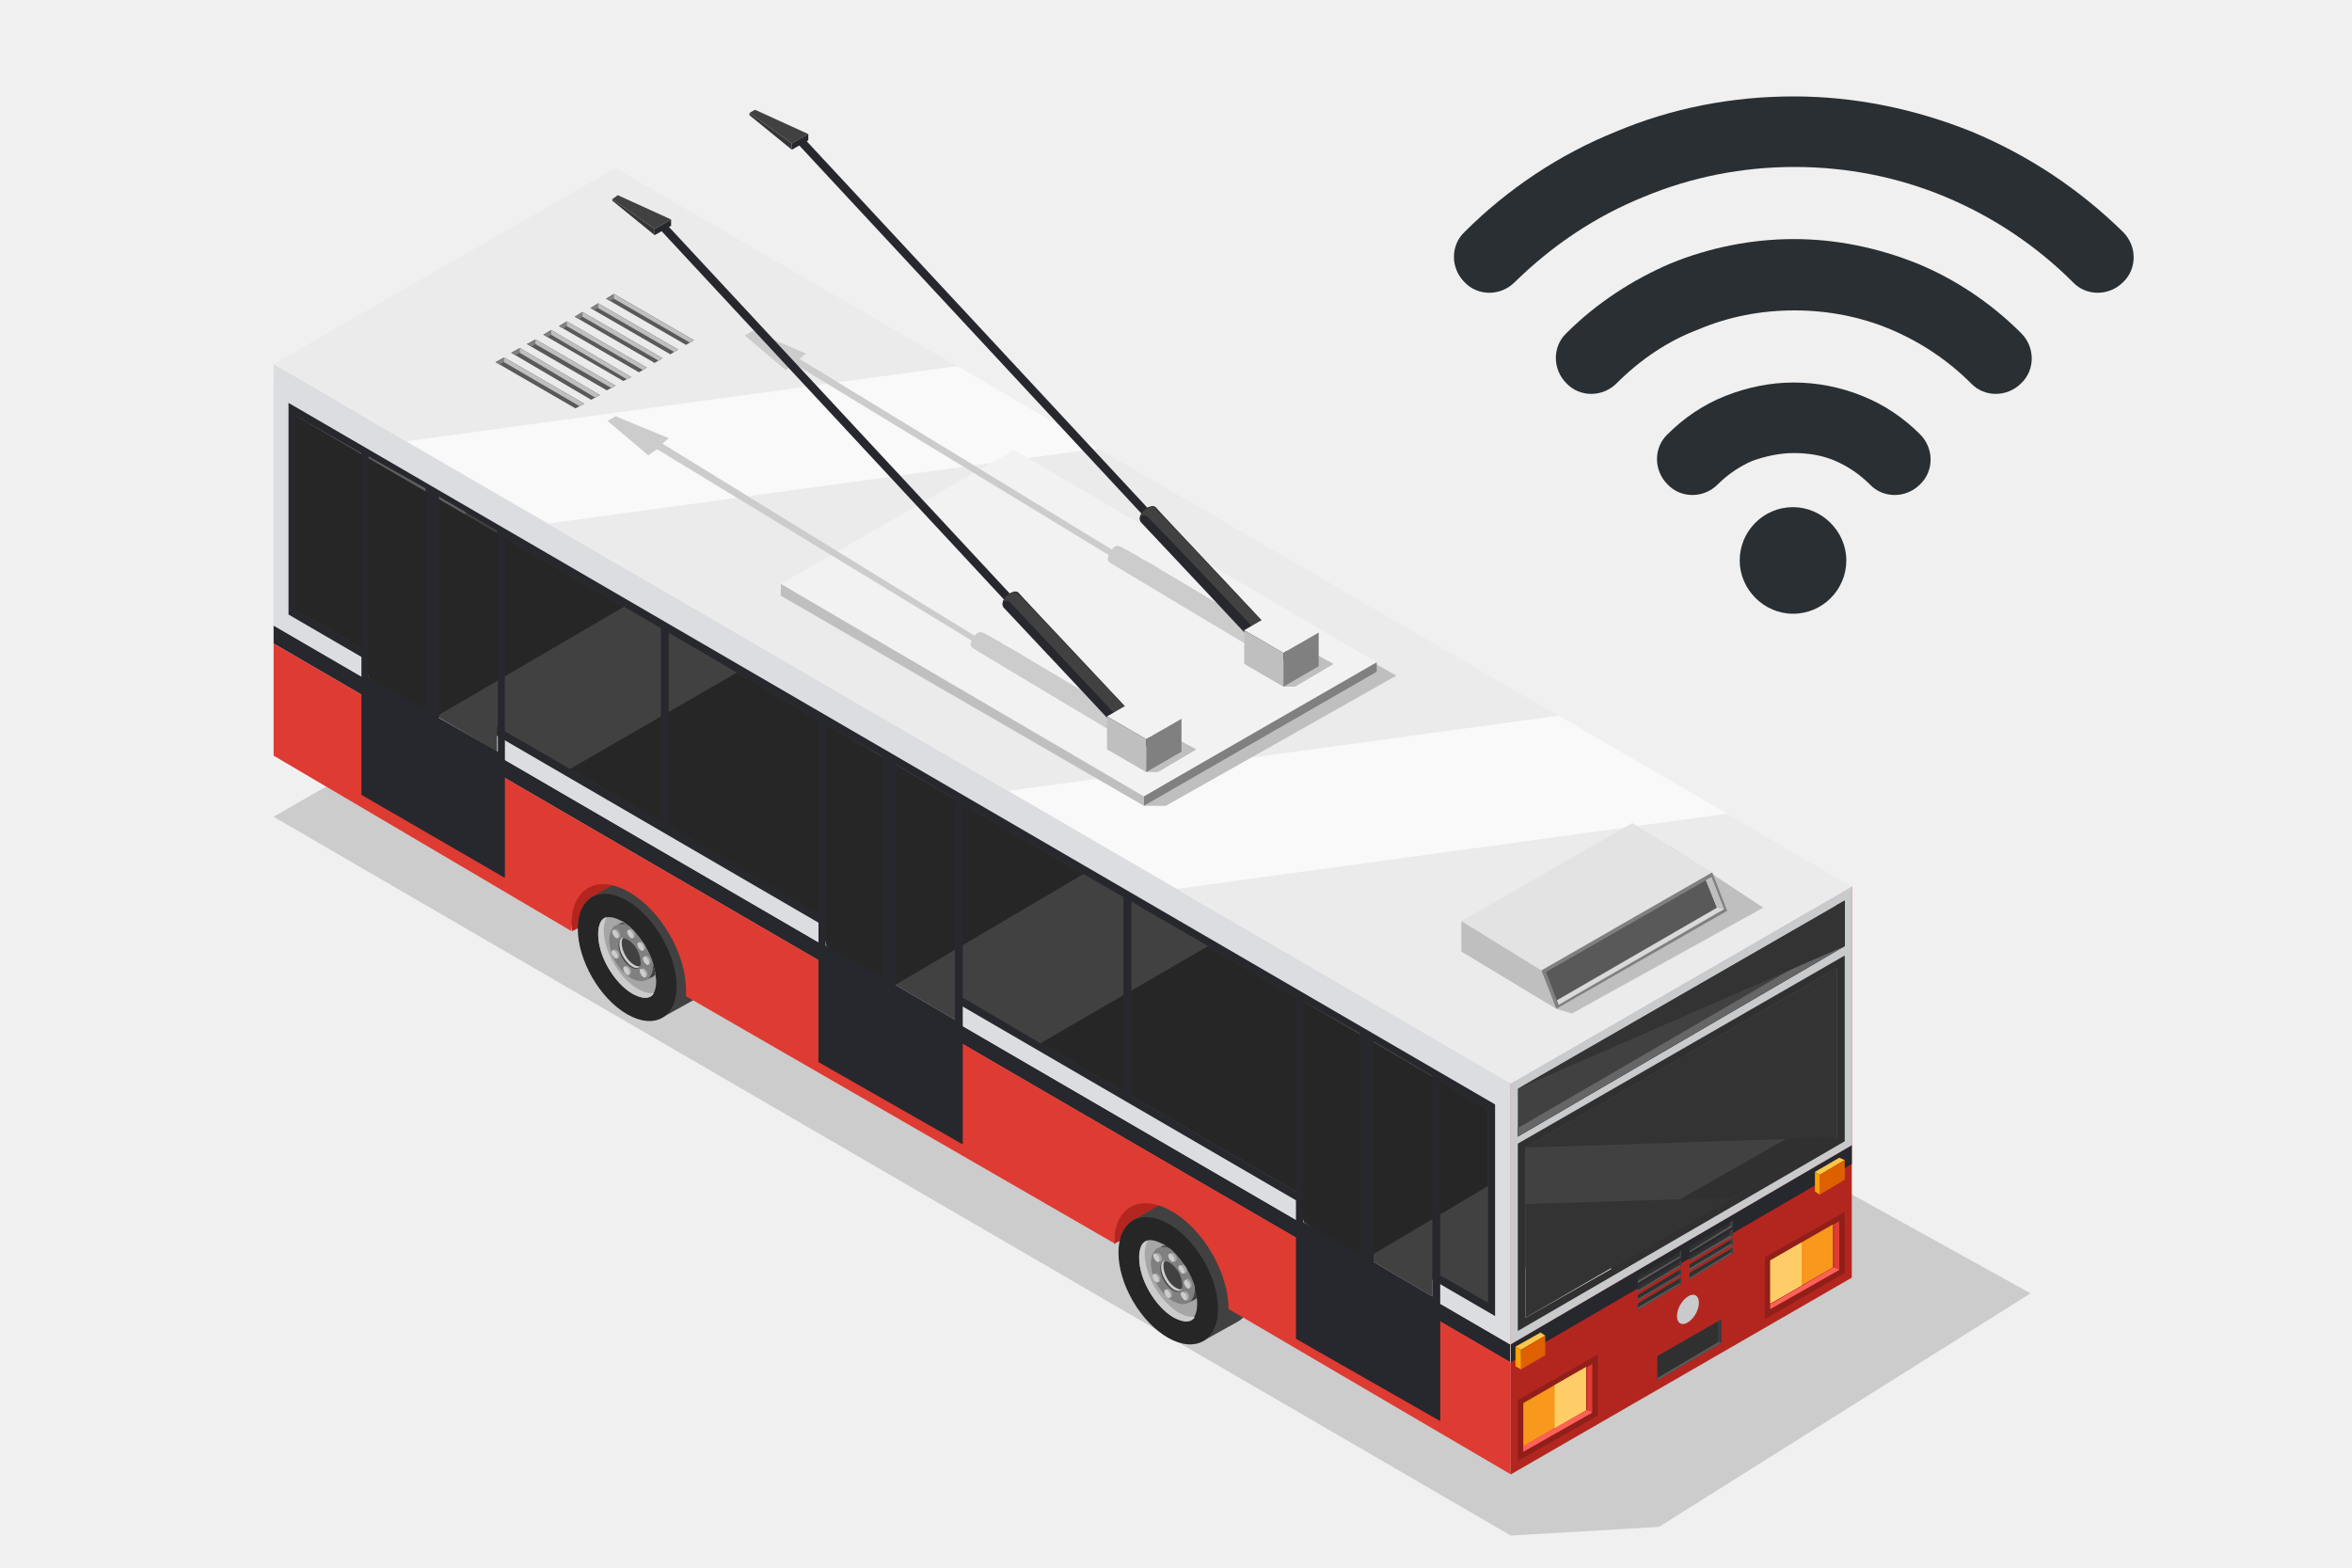
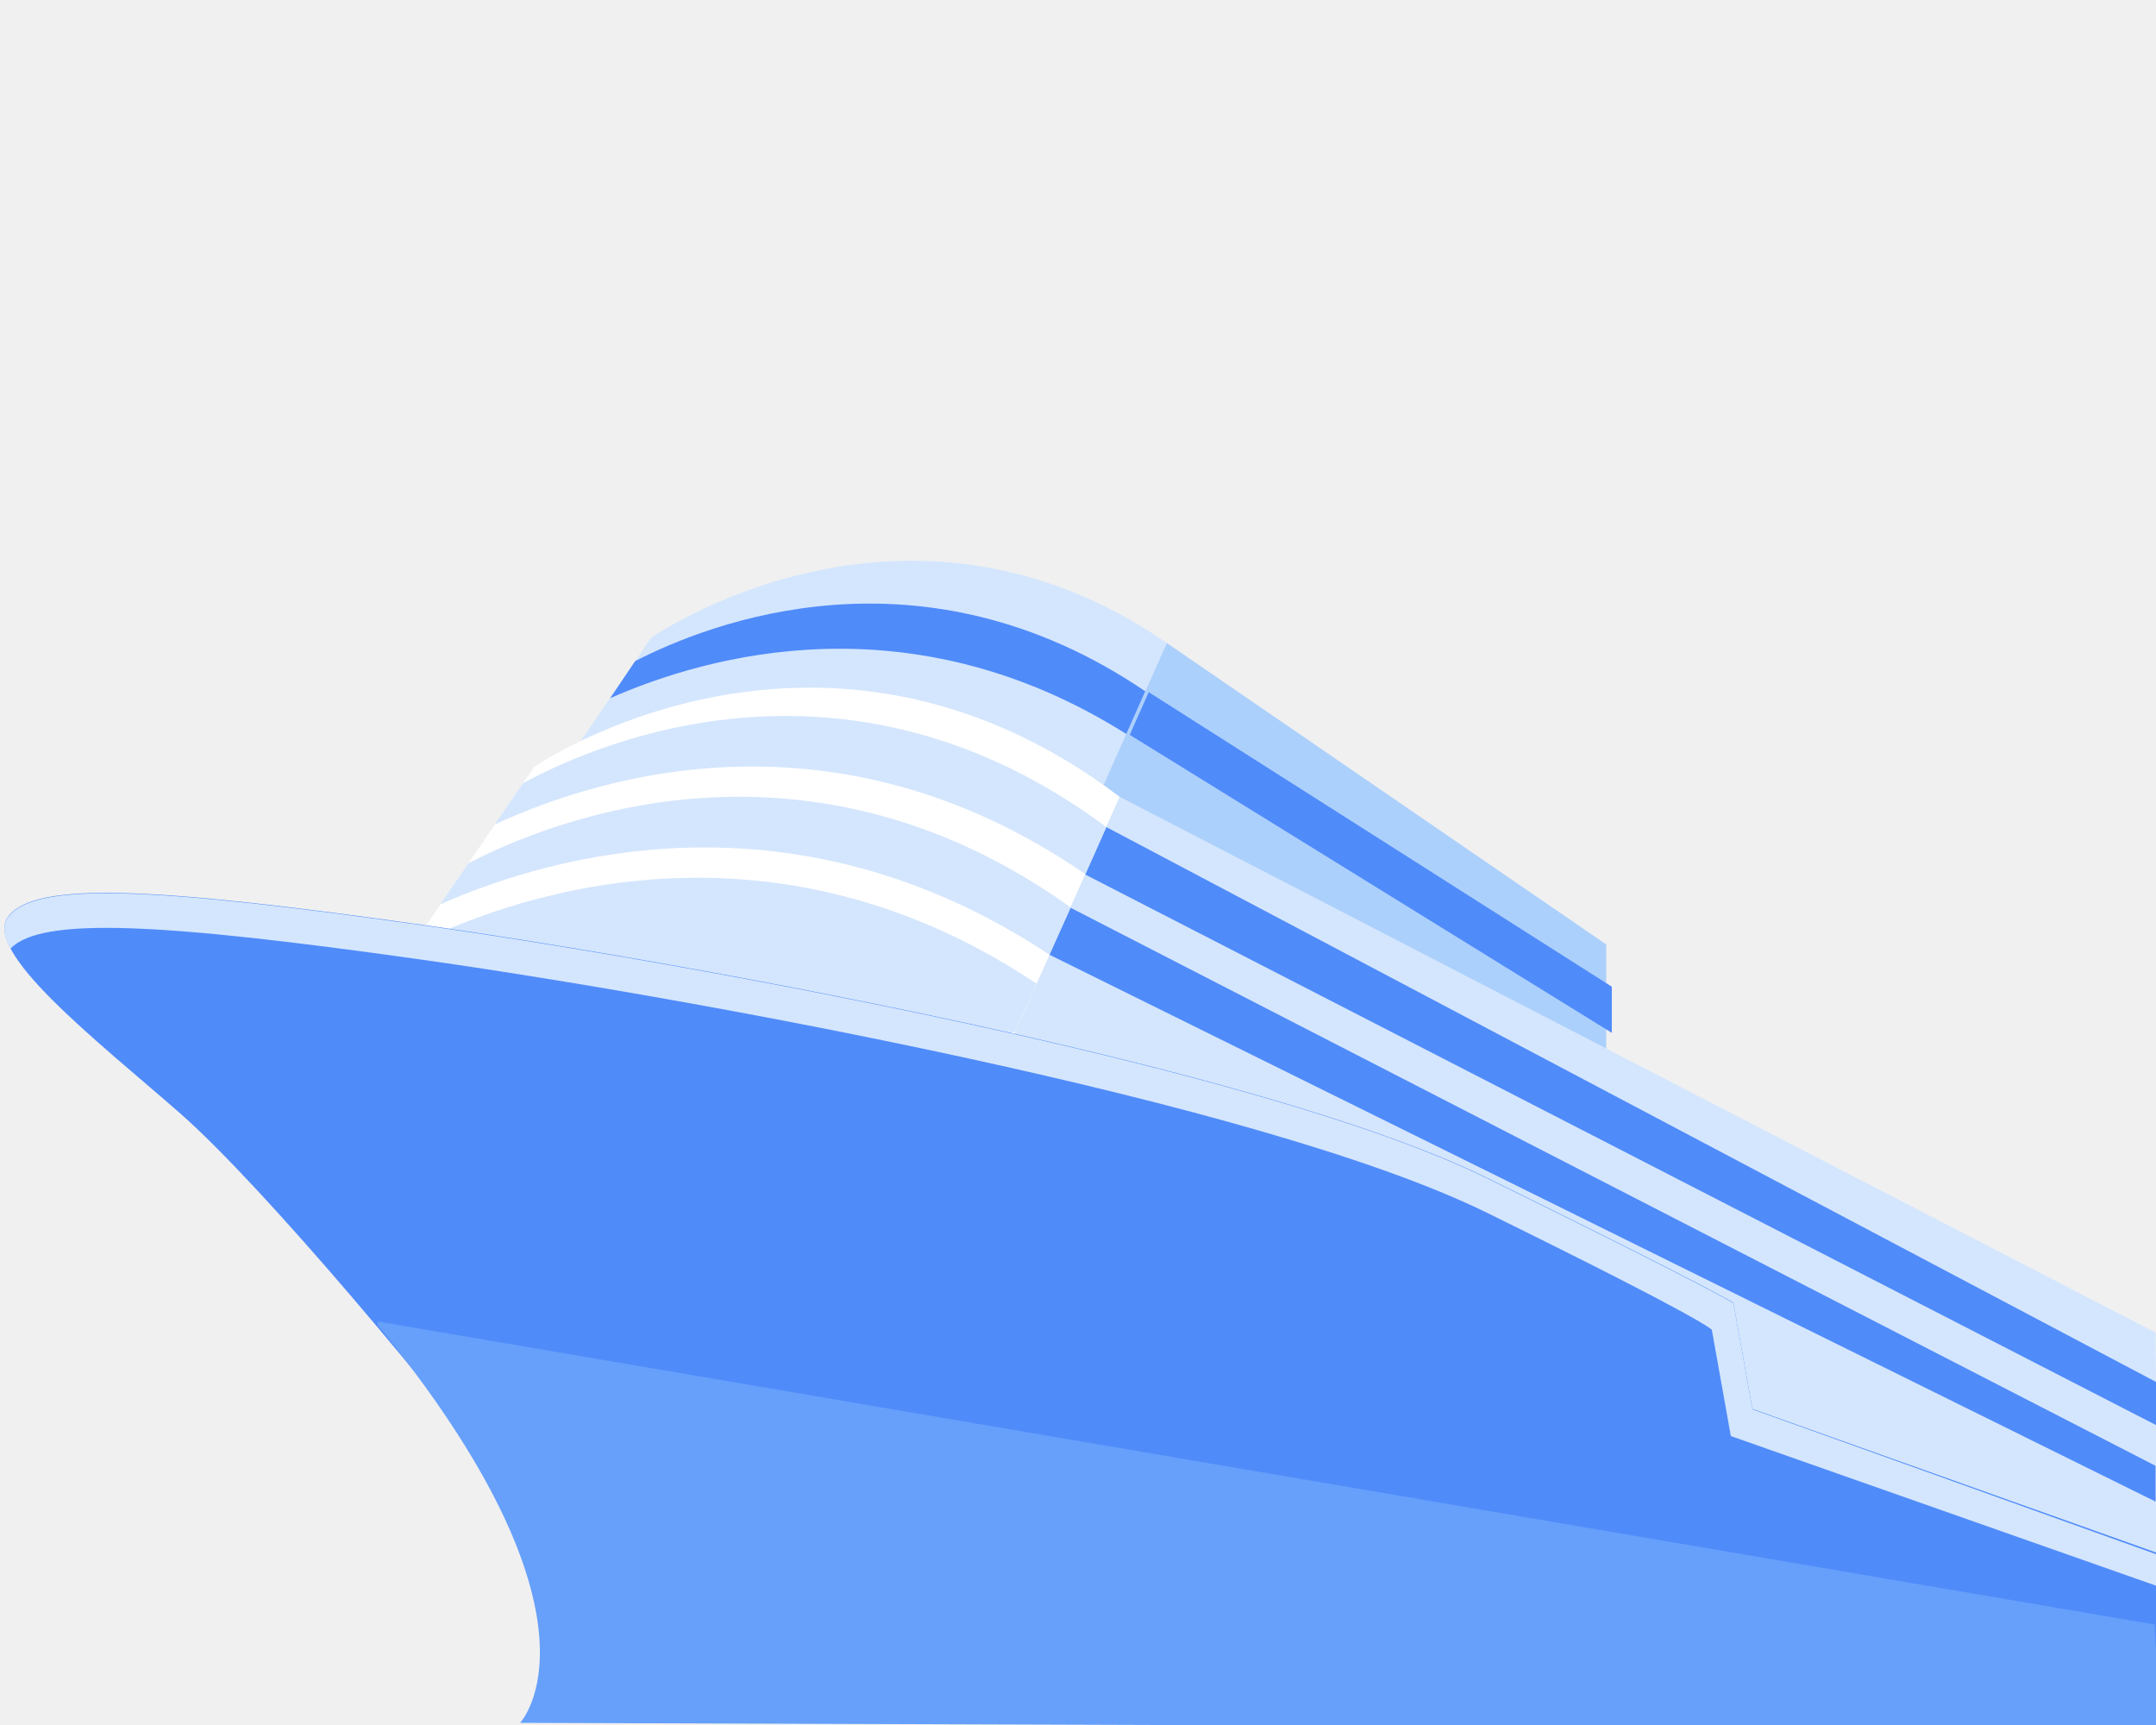
- <svg xmlns="http://www.w3.org/2000/svg" version="1.1" id="Слой_1" x="0" y="0" viewBox="0 0 300 200" xml:space="preserve">
-   <style>.st0{fill:#292f33}.st2{fill:#ccc}.st3{fill:#e2e3e6}.st4{fill:#27272e}.st5{fill:#b3261f}.st6{fill:#414141}.st7{fill:#262626}.st8{fill:#a6a6a6}.st9{fill:gray}.st10{fill:#de3b33}.st12{fill:#5e5e5e}.st13{fill:#c9cacc}.st14{fill:#303030}.st15{fill:#666}.st18{fill:#bfbfbf}.st20{fill:#595959}.st22{fill:#f2f2f2}.st23{fill:#363636}.st24{fill:#333}.st25{fill:#911f19}.st26{fill:#ff6159}.st27{fill:#f8981d}.st28{fill:#ffc64a}.st29{fill:#de6000}.st30{fill:#ffa200}.st31{fill:#3b3b3b}</style>
-   <path class="st0" d="M193.2 36c-1.8 1.8-4.7 1.8-6.4 0-1.8-1.8-1.8-4.7 0-6.4 5.5-5.5 12.1-9.9 19.3-12.8 7.1-3 14.8-4.5 22.7-4.5 7.8 0 15.5 1.6 22.7 4.5 7.2 3 13.7 7.3 19.3 12.8 1.8 1.8 1.8 4.7 0 6.4-1.8 1.8-4.7 1.8-6.4 0-4.7-4.7-10.3-8.4-16.3-10.9s-12.5-3.8-19.2-3.8c-6.7 0-13.2 1.3-19.2 3.8-6.2 2.5-11.7 6.2-16.5 10.9z" />
-   <path class="st0" d="M206.2 48.9c-1.8 1.8-4.7 1.8-6.4 0-1.8-1.8-1.8-4.7 0-6.4 3.8-3.8 8.4-6.8 13.3-8.9 4.9-2 10.3-3.1 15.7-3.1 5.4 0 10.7 1.1 15.7 3.1 4.9 2 9.5 5.1 13.3 8.9 1.8 1.8 1.8 4.7 0 6.4-1.8 1.8-4.7 1.8-6.4 0-3-3-6.5-5.3-10.3-6.9-3.8-1.6-8-2.4-12.2-2.4-4.3 0-8.4.8-12.2 2.4-4 1.5-7.5 3.9-10.5 6.9z" />
-   <path class="st0" d="M219.1 61.8c-1.8 1.8-4.7 1.8-6.4 0-1.8-1.8-1.8-4.7 0-6.4 2.1-2.1 4.6-3.8 7.4-4.9 2.8-1.1 5.7-1.7 8.7-1.7 3 0 6 .6 8.7 1.7 2.8 1.1 5.3 2.8 7.4 4.9 1.8 1.8 1.8 4.7 0 6.4-1.8 1.8-4.7 1.8-6.4 0-1.3-1.3-2.8-2.3-4.4-3-1.6-.7-3.4-1-5.3-1-1.8 0-3.6.4-5.3 1-1.6.7-3.1 1.7-4.4 3z" />
-   <path d="M228.7 78.3c3.8 0 6.8-3.1 6.8-6.8s-3.1-6.8-6.8-6.8c-3.8 0-6.8 3.1-6.8 6.8s3.1 6.8 6.8 6.8z" fill-rule="evenodd" clip-rule="evenodd" fill="#292f33" />
-   <path class="st2" d="M179 120.7l20.1 28.6L78.5 79.1l-43.6 25.1 157.8 91.7 18.9-1.1L259 165z" />
-   <path class="st3" d="M192.7 140.9v47.2l-36-21.1c0-4.6-3.2-10.2-7.3-12.5-4-2.3-7.3-.5-7.3 4.1l-54.6-31.5v-.8c0-4.6-3.2-10.2-7.3-12.5-4-2.3-7.3-.5-7.3 4.1v.9l-38-22.4V49.2l157.8 91.7z" />
-   <path class="st4" d="M192.6 171.5v2.3L34.9 82.1v-2.3z" />
-   <path class="st5" d="M73 118.8l11.8-6.3-11.8-.4-.2 5.7z" />
-   <path class="st6" d="M90.7 123.3c0-4-2.8-8.9-6.3-10.9-1.7-1-3.3-1.1-4.5-.5l-4.7 2.7 9.1 15.3 4.5-2.5c1.2-.7 1.9-2.1 1.9-4.1z" />
-   <path class="st7" d="M86.3 125.8c0 4-2.8 5.6-6.3 3.6-3.5-2-6.3-6.9-6.3-10.9s2.8-5.6 6.3-3.6c3.4 2 6.3 6.9 6.3 10.9z" />
-   <path class="st8" d="M83.7 125.1c0 .7-.1 2.2-1.4 2.2-.5 0-1-.2-1.6-.5-2.4-1.4-4.4-4.8-4.4-7.6 0-.7.1-2.2 1.4-2.2.5 0 1 .2 1.6.5.1 0 .2.1.2.1.3.2.5.4.8.6l.3.3c1.2 1.2 2.2 2.8 2.7 4.4.1.4.2.9.3 1.3 0 .3.1.6.1.9z" />
-   <path class="st2" d="M83 126.7c-.5 0-1-.2-1.6-.5-2.4-1.4-4.4-4.8-4.4-7.6 0-.4.1-1.1.4-1.6-1 .2-1.1 1.6-1.1 2.2 0 2.7 2 6.2 4.4 7.6.6.3 1.1.5 1.6.5s.9-.2 1.1-.6H83z" />
-   <path class="st6" d="M83.6 124.3c-.1.2-.3.3-.5.4l-.7.3-4.1-6.8h.1c.1 0 .1-.1.2-.1l.5-.3c.1-.1.2-.1.4-.1.3.2.5.4.8.6l.3.3c1.2 1.2 2.2 2.8 2.7 4.4.1.4.2.8.3 1.3z" />
-   <path class="st9" d="M83.3 123.2c0 .9-.3 1.5-.8 1.8-.5.3-1.2.2-2-.2-1.6-.9-2.8-3.1-2.8-4.9 0-.8.3-1.4.7-1.8h.1c.1 0 .1-.1.2-.1.4-.2 1-.2 1.6.2l.3.3c1.2 1.2 2.2 2.8 2.7 4.4v.3z" />
-   <path class="st6" d="M81.1 123.6c-.2 0-.4-.1-.6-.2-.9-.5-1.6-1.8-1.6-2.8 0-.3.1-.9.6-.9.2 0 .4.1.6.2.9.5 1.6 1.8 1.6 2.8.1.2 0 .9-.6.9z" />
-   <path class="st2" d="M81.5 123.3c-.2 0-.4-.1-.6-.2-.9-.5-1.6-1.8-1.6-2.8 0-.2 0-.4.2-.7-.5.1-.5.7-.5.9 0 1 .8 2.3 1.6 2.8.2.1.4.2.6.2.2 0 .4-.1.5-.3-.1.1-.2.1-.2.1z" />
-   <path class="st8" d="M79.1 119.3c0-.3-.2-.6-.4-.7-.1-.1-.2-.1-.3 0l-.2.1.6 1 .2-.1c.1-.1.1-.1.1-.3z" />
-   <path class="st2" d="M78.9 119.4c0 .3-.2.4-.4.2-.2-.1-.4-.5-.4-.7s.2-.4.4-.2.4.5.4.7z" />
-   <path class="st8" d="M83 122.7c0-.3-.2-.6-.4-.7-.1-.1-.2-.1-.3 0l-.2.1.6 1 .2-.1c0-.1.1-.2.1-.3z" />
-   <path class="st2" d="M82.8 122.8c0 .3-.2.4-.4.2-.2-.1-.4-.5-.4-.7s.2-.4.4-.2c.2.1.4.5.4.7z" />
-   <path class="st8" d="M82.6 124.3c0-.3-.2-.6-.4-.7-.1-.1-.2-.1-.3 0l-.2.1.6 1 .2-.1c.1-.1.1-.2.1-.3z" />
-   <path class="st2" d="M82.4 124.4c0 .3-.2.4-.4.2-.2-.1-.4-.5-.4-.7 0-.3.2-.4.4-.2.2.1.4.4.4.7z" />
-   <path class="st8" d="M80.5 124c0-.3-.2-.6-.4-.7-.1-.1-.2-.1-.3 0l-.2.1.6 1 .2-.1c0-.1.1-.2.1-.3z" />
-   <path class="st2" d="M80.3 124.1c0 .3-.2.4-.4.2-.2-.1-.4-.5-.4-.7 0-.3.2-.4.4-.2.2.1.4.4.4.7z" />
-   <path class="st8" d="M79 121.9c0-.3-.2-.6-.4-.7-.1-.1-.2-.1-.3 0l-.2.1.6 1 .2-.1s.1-.1.1-.3z" />
-   <path class="st2" d="M78.8 122c0 .3-.2.4-.4.2s-.4-.5-.4-.7.2-.4.4-.2.4.5.4.7z" />
-   <path class="st8" d="M81 119.3c0-.3-.2-.6-.4-.7-.1-.1-.2-.1-.3 0l-.2.1.6 1 .2-.1c.1-.1.1-.1.1-.3z" />
-   <path class="st2" d="M80.8 119.4c0 .3-.2.4-.4.2-.2-.1-.4-.5-.4-.7s.2-.4.4-.2.4.5.4.7z" />
-   <path class="st8" d="M82.3 120.9c0-.3-.2-.6-.4-.7-.1-.1-.2-.1-.3 0l-.2.1.6 1 .2-.1c.1-.1.1-.2.1-.3z" />
-   <path class="st2" d="M82.1 121c0 .3-.2.4-.4.2-.2-.1-.4-.5-.4-.7s.2-.4.4-.2c.2.1.4.4.4.7z" />
-   <path class="st5" d="M142.1 158.7l11.8-6.3-11.8-.4z" />
-   <path class="st6" d="M159.8 164.5c0-4-2.8-8.9-6.3-10.9-1.7-1-3.3-1.1-4.5-.5l-4.7 2.7 9.1 15.3 4.5-2.5c1.2-.7 1.9-2.1 1.9-4.1z" />
-   <ellipse transform="rotate(-30.311 148.994 163.376)" class="st7" cx="149" cy="163.4" rx="5.2" ry="8.9" />
-   <path class="st8" d="M152.7 166.3c0 .7-.1 2.2-1.4 2.2-.5 0-1-.2-1.6-.5-2.4-1.4-4.4-4.8-4.4-7.6 0-.7.1-2.2 1.4-2.2.5 0 1 .2 1.6.5.1 0 .2.1.2.1.3.2.5.4.8.6l.3.3c1.2 1.2 2.2 2.8 2.7 4.4.1.4.2.9.3 1.3.1.4.1.6.1.9z" />
-   <path class="st2" d="M152 168c-.5 0-1-.2-1.6-.5-2.4-1.4-4.4-4.8-4.4-7.6 0-.4.1-1.1.4-1.6-1 .2-1.1 1.6-1.1 2.2 0 2.7 2 6.2 4.4 7.6.6.3 1.1.5 1.6.5s.9-.2 1.1-.6h-.4z" />
-   <path class="st6" d="M152.7 165.5c-.1.2-.3.3-.5.4l-.7.3-4.1-6.8h.1c.1 0 .1-.1.2-.1l.5-.3c.1-.1.2-.1.4-.1.3.2.5.4.8.6l.3.3c1.2 1.2 2.2 2.8 2.7 4.4.1.4.2.9.3 1.3z" />
-   <path class="st9" d="M152.4 164.4c0 .9-.3 1.5-.8 1.8-.5.3-1.2.2-2-.2-1.6-.9-2.8-3.1-2.8-4.9 0-.8.3-1.4.7-1.8h.1c.1 0 .1-.1.2-.1.4-.2 1-.2 1.6.2l.3.3c1.2 1.2 2.2 2.8 2.7 4.4v.3z" />
-   <path class="st6" d="M150.2 164.8c-.2 0-.4-.1-.6-.2-.9-.5-1.6-1.8-1.6-2.8 0-.3.1-.9.6-.9.2 0 .4.1.6.2.9.5 1.6 1.8 1.6 2.8 0 .2 0 .9-.6.9z" />
-   <path class="st2" d="M150.6 164.5c-.2 0-.4-.1-.6-.2-.9-.5-1.6-1.8-1.6-2.8 0-.2 0-.4.2-.7-.5.1-.5.7-.5.9 0 1 .8 2.3 1.6 2.8.2.1.4.2.6.2.2 0 .4-.1.5-.3l-.2.1z" />
-   <path class="st8" d="M148.2 160.6c0-.3-.2-.6-.4-.7-.1-.1-.2-.1-.3 0l-.2.1.6 1 .2-.1c0-.1.1-.2.1-.3z" />
-   <path class="st2" d="M147.9 160.7c0 .3-.2.4-.4.2-.2-.1-.4-.5-.4-.7s.2-.4.4-.2c.2.1.4.4.4.7z" />
-   <path class="st8" d="M152 163.9c0-.3-.2-.6-.4-.7-.1-.1-.2-.1-.3 0l-.2.1.6 1 .2-.1c.1 0 .1-.1.1-.3z" />
-   <path class="st2" d="M151.8 164.1c0 .3-.2.4-.4.2-.2-.1-.4-.5-.4-.7s.2-.4.4-.2c.2.1.4.4.4.7z" />
-   <path class="st8" d="M151.7 165.5c0-.3-.2-.6-.4-.7-.1-.1-.2-.1-.3 0l-.2.1.6 1 .2-.1c0-.1.1-.2.1-.3z" />
-   <path class="st2" d="M151.4 165.6c0 .3-.2.4-.4.2s-.4-.5-.4-.7.2-.4.4-.2c.3.1.4.5.4.7z" />
-   <path class="st8" d="M149.5 165.2c0-.3-.2-.6-.4-.7-.1-.1-.2-.1-.3 0l-.2.1.6 1 .2-.1c.1-.1.1-.2.1-.3z" />
-   <path class="st2" d="M149.3 165.3c0 .3-.2.4-.4.2-.2-.1-.4-.5-.4-.7s.2-.4.4-.2c.2.1.4.5.4.7z" />
-   <path class="st8" d="M148 163.2c0-.3-.2-.6-.4-.7-.1-.1-.2-.1-.3 0l-.2.1.6 1 .2-.1c.1-.1.1-.2.1-.3z" />
-   <path class="st2" d="M147.8 163.3c0 .3-.2.4-.4.2-.2-.1-.4-.5-.4-.7s.2-.4.4-.2c.2.1.4.4.4.7z" />
-   <path class="st8" d="M150.1 160.6c0-.3-.2-.6-.4-.7-.1-.1-.2-.1-.3 0l-.2.1.6 1 .2-.1c0-.1.1-.2.1-.3z" />
-   <path class="st2" d="M149.8 160.7c0 .3-.2.4-.4.2-.2-.1-.4-.5-.4-.7s.2-.4.4-.2c.2.1.4.4.4.7z" />
-   <path class="st8" d="M151.4 162.1c0-.3-.2-.6-.4-.7-.1-.1-.2-.1-.3 0l-.2.1.6 1 .2-.1c0-.1.1-.2.1-.3z" />
-   <path class="st2" d="M151.1 162.2c0 .3-.2.4-.4.2s-.4-.5-.4-.7.2-.4.4-.2.4.5.4.7z" />
-   <path class="st10" d="M192.7 173.8v14.3l-36-21.1c0-4.6-3.2-10.2-7.3-12.5-4-2.3-7.3-.5-7.3 4.1l-54.6-31.5v-.8c0-4.6-3.2-10.2-7.3-12.5-4-2.3-7.3-.5-7.3 4.1v.9l-38-22.4V82.1l157.8 91.7z" />
-   <path fill="#dcdde0" d="M192.6 171.5L34.9 79.8V46.4l157.8 91.7z" />
-   <path class="st4" d="M36.8 78.4v-27l153.9 89.5v27z" />
-   <path class="st6" d="M189.8 141.5v24.7l-12.9-7.4-44.2-25.7-15.8-9.3-44.2-25.7-14.5-8.4-20.4-11.8V53.1l21.3 12.4 20.5 11.9L94 85.8l44.2 25.7 15.9 9.2z" />
-   <path class="st12" d="M59.5 65.4L37.8 77.7V53.1z" />
-   <path class="st5" d="M236.2 113.1V163l-43.5 25.1v-49.9z" />
-   <path class="st4" d="M236.2 146.1v2.4l-43.5 25.3v-2.3z" />
-   <path class="st13" d="M236.2 113.1v33l-43.5 25.4v-33.4z" />
-   <path class="st14" d="M193.6 145.9l41.7-24v23.7l-41.7 24.2z" />
-   <path class="st15" d="M234.3 123.5v21.6h-.1l-39.6 23v-21.7l21-12.1z" />
-   <path fill="#f9f9f9" d="M236.2 113.1l-43.5 25.1-42.6-24.8-21.5-12.5-58.7-34.1-18.1-10.5-16.9-9.9 43.6-25 43.6 25.3 18 10.5 58.7 34.1 21.5 12.5z" />
-   <path d="M122.1 46.7l-70.3 9.6-16.9-9.9 43.6-25zm76.7 44.6l-70.2 9.6-58.7-34.1 70.2-9.6zm37.4 21.8l-43.5 25.1-42.6-24.8 70.2-9.6z" fill="#ebebeb" />
-   <path class="st18" d="M198.5 128.7l2 .6 24.4-13.5-11.8-7.8z" />
-   <path fill="#e3e3e3" d="M218.4 111.3l-10.2-6.3-21.8 12.5 10.2 6.3z" />
-   <path class="st18" d="M186.4 117.5v3.9l12.1 7.3-1.9-4.9z" />
-   <path class="st9" d="M218.4 111.3l1.9 4.9-21.8 12.5-1.9-4.9z" />
-   <path class="st20" d="M197.2 124l21.1-12.1 1.6 4.1-21.1 12.2z" />
-   <path fill="#d9d9d9" d="M218.3 111.9l-.7.4 1.4 3.5-20.4 11.8.2.6 21.1-12.2z" />
-   <path class="st18" d="M217.6 112.3l1.4 3.5.9.2-1.6-4.1zm-71.7-9.5h2.8l29.4-16.6-12.3-7z" />
-   <path class="st22" d="M175.6 84.5l-46.3-27.1-29.7 17.1 46.3 27.1z" />
-   <path class="st18" d="M99.6 74.5V76l46.3 26.8v-1.2z" />
-   <path class="st9" d="M175.6 84.5v1.2l-29.7 17.1v-1.2z" />
-   <path class="st20" d="M63.2 46.2l1.1-.6 10.2 5.9-1.1.6z" />
-   <path class="st9" d="M64.3 46.2l9.6 5.6.6-.3-10.2-5.9-1.1.6.5.3z" />
-   <path class="st18" d="M64.3 45.6v.6l9.6 5.6.6-.3z" />
-   <path class="st20" d="M65.2 45l1.1-.6 10.2 6-1.1.6z" />
-   <path class="st9" d="M66.3 45l9.6 5.7.6-.3-10.2-6-1.1.6.5.3z" />
-   <path class="st18" d="M66.3 44.4v.6l9.6 5.7.6-.3z" />
-   <path class="st20" d="M67.2 43.9l1.1-.6 10.2 5.9-1.1.6z" />
-   <path class="st9" d="M68.3 43.9l9.7 5.6.5-.3-10.2-5.9-1.1.6.6.3z" />
-   <path class="st18" d="M68.3 43.3v.6l9.7 5.6.5-.3z" />
-   <path class="st20" d="M69.3 42.7l1-.6 10.2 6-1 .5z" />
-   <path class="st9" d="M70.3 42.7l9.7 5.7.5-.3-10.2-6-1 .6.5.3z" />
-   <path class="st18" d="M70.3 42.1v.6l9.7 5.7.5-.3z" />
-   <path class="st20" d="M71.3 41.6l1-.6 10.2 5.9-1 .6z" />
-   <path class="st9" d="M72.3 41.6l9.7 5.6.5-.3L72.3 41l-1 .6.5.3z" />
-   <path class="st18" d="M72.3 41v.6l9.7 5.6.5-.3z" />
-   <path class="st20" d="M73.3 40.4l1-.6 10.2 5.9-1 .6z" />
-   <path class="st9" d="M74.3 40.4L84 46l.5-.3-10.2-5.9-1 .6.5.3z" />
-   <path class="st18" d="M74.3 39.8v.6L84 46l.5-.3z" />
-   <path class="st20" d="M75.3 39.3l1-.6 10.2 5.9-1 .6z" />
-   <path class="st9" d="M76.3 39.3l9.7 5.6.5-.3-10.2-5.9-1 .6.5.2z" />
-   <path class="st18" d="M76.3 38.7v.6l9.7 5.6.5-.3z" />
-   <path class="st20" d="M77.3 38.1l1-.6 10.2 5.9-1 .6z" />
-   <path class="st9" d="M78.3 38.1l9.7 5.6.5-.3-10.2-5.9-1 .6.5.3z" />
-   <path class="st18" d="M78.3 37.5v.6l9.7 5.6.5-.3z" />
-   <path class="st2" d="M163.8 82.2c-.3-.3-9.1-5.6-15.2-9.2-.3-.2-.6-.3-.8-.5-.8-.5-1.6-.9-2.3-1.3-.4-.3-.8-.5-1.2-.7-.3-.2-.6-.4-.9-.5-.3-.2-.5-.3-.6-.3-.2-.1-.4-.1-.7.1l-.3.3L102 45.8l.8-.7-6.8-2.9-1 .6 5.2 4.4 1.1-.8 40.1 24.4c0 .1-.1.3-.1.4 0 .3.1.5.3.6.3.2 19.8 11.9 20.1 12 .2.1.3.2.5.3.2.1.3.1.5.2h.3c.2 0 .5-.1.7-.3.3-.2.4-.6.5-.9 0-.2-.1-.6-.4-.9z" />
-   <path class="st18" d="M163.7 87.6h1.5l4.9-2.9-5.9-3.2z" />
-   <path class="st6" d="M95.6 14.4l5.4 3.9 2.1-1.2-6.8-3.1z" />
-   <path class="st4" d="M101 18.3v.8l2.1-1.2v-.8z" />
-   <path class="st23" d="M95.6 14.4v.3l5.4 4.4v-.8z" />
-   <path class="st4" d="M102.3 17.6c-.2.1-.5.3-.5.5v.3l44.7 48.1.8-.7-44.7-48.1c-.1-.1-.2-.1-.3-.1z" />
-   <path class="st7" d="M147 65.8c.2-.1.4.1.3.3s-.3.5-.5.5c-.2.1-.4-.1-.3-.3 0-.3.3-.5.5-.5z" />
-   <path class="st4" d="M164 82.5c-.3-.5-16.4-17.5-16.6-17.8-.1-.1-.4-.2-.6-.1-.6.1-1.2.7-1.4 1.3-.1.3 0 .5.1.7.2.2 15.8 16.8 16 17.1.1.1.2.3.4.4.1.1.3.2.5.3.1.1.2.1.3.1.2 0 .5 0 .7-.1.6-.2 1-1.2.6-1.9z" />
-   <path class="st6" d="M164 82.6c0-.1 0-.1 0 0-.3-.6-16.5-17.6-16.7-17.8-.1-.1-.4-.2-.6-.1-.5.1-1.1.6-1.3 1.2.1 0 .2-.1.3-.1.3-.1.5 0 .6.1.3.1 16.4 17.1 16.7 17.6 0 0 0 .1.1.1.1.2.2.6.1.9h.2c.6-.3 1-1.3.6-1.9z" />
-   <path class="st22" d="M168.2 80.7l-5-2.9-4.5 2.6 5 2.9z" />
-   <path class="st18" d="M158.7 80.4v4.3l5 2.9v-4.3z" />
-   <path class="st9" d="M168.2 80.7V85l-4.5 2.6v-4.3z" />
-   <path class="st2" d="M146.3 93.2c0-.1 0-.1 0 0-.3-.3-9.1-5.6-15.2-9.2-.3-.2-.6-.3-.8-.5-.8-.5-1.6-.9-2.3-1.3-.4-.3-.8-.5-1.2-.7-.3-.2-.6-.4-.9-.5-.3-.2-.5-.3-.6-.3-.2-.1-.4-.1-.7.1l-.3.3-39.8-24.5.8-.7-6.8-2.8-1 .6 5.2 4.4 1.1-.8 40.1 24.4c0 .1-.1.3-.1.4 0 .3.1.5.3.6.3.2 19.8 11.9 20.1 12 .2.1.3.2.5.3.2.1.3.1.5.2h.3c.2 0 .5-.1.7-.3.3-.2.4-.6.5-.9s-.2-.6-.4-.8z" />
-   <path class="st18" d="M146.2 98.5h1.5l4.9-2.9-6-3.2z" />
-   <path class="st6" d="M78.1 25.4l5.4 3.8 2.1-1.2-6.8-3.1z" />
-   <path class="st4" d="M83.5 29.2v.8l2.1-1.2V28z" />
-   <path class="st23" d="M78.1 25.4v.2l5.4 4.4v-.8z" />
-   <path class="st4" d="M84.8 28.6c-.2.1-.5.3-.5.5v.3L129 77.5l.8-.7L85 28.6s-.1-.1-.2 0z" />
-   <path class="st7" d="M129.4 76.7c.2-.1.4.1.3.3s-.3.5-.5.5c-.2.1-.4-.1-.3-.3.1-.2.3-.5.5-.5z" />
-   <path class="st4" d="M146.5 93.4c-.3-.5-16.4-17.5-16.6-17.8-.1-.1-.4-.2-.6-.1-.6.1-1.2.7-1.4 1.3-.1.3 0 .5.1.7.2.2 15.8 16.8 16 17.1.1.1.2.3.4.4.1.1.3.2.5.3.1.1.2.1.3.1.2 0 .5 0 .7-.1.6-.2.9-1.2.6-1.9 0 .1 0 0 0 0z" />
-   <path class="st6" d="M146.5 93.5s0-.1 0 0c-.3-.6-16.5-17.6-16.7-17.8-.1-.1-.4-.2-.6-.1-.5.1-1.1.6-1.3 1.2.1 0 .2-.1.3-.1.3-.1.5 0 .6.1.2.2 16.3 17.3 16.6 17.8 0 0 0 .1.1.1.1.2.2.6.1.9h.2c.7-.5 1-1.5.7-2.1z" />
-   <path class="st22" d="M150.7 91.7l-5-2.9-4.5 2.6 5 2.9z" />
-   <path class="st18" d="M141.2 91.4v4.2l5 2.9v-4.2z" />
-   <path class="st9" d="M150.7 91.7v4.2l-4.5 2.6v-4.2z" />
-   <path class="st6" d="M234.2 145.1l-14.6 8.5-25 14.5v-21.7l21-12.1z" />
-   <path class="st14" d="M217.8 138.6l-5 2.6c-.4.2-.8 0-.8-.4v-1.7c0-.3.2-.7.5-.8l2.1-1.1-.3-2.4.8-.4.3 2.4 2.2-1.1c.4-.2.8 0 .8.4v1.8c-.1.2-.3.5-.6.7zm16.5 6.5l-3.5-1.5-36 20.5-.2 4z" />
-   <path class="st3" d="M205.5 155.5v6.4l-10.9 6.2v-6.4z" />
-   <path class="st24" d="M194.6 146.4l39.7-1.3v-21.6zm26.4 6.4l-26.4 15.3v-14.5z" />
-   <path class="st25" d="M193.6 178.6l10.2-5.8v7.8l-10.2 5.8z" />
-   <path class="st10" d="M202.4 174.4v5.5l-8.1 4.6v.7l8.8-5V174z" />
-   <path class="st26" d="M202.4 179.9l-8.1 4.6v.7l8.8-5z" />
-   <path class="st27" d="M202.3 174.4v5.5l-4 2.3-4 2.3V179l4-2.3z" />
-   <path class="st25" d="M225.1 160.4l10.2-5.8v7.8l-10.2 5.9z" />
-   <path class="st10" d="M233.9 156.2v5.5l-8.1 4.7v.6l8.8-5v-6.2z" />
-   <path class="st26" d="M233.9 161.7l-8.1 4.7v.6l8.8-5z" />
-   <path class="st27" d="M233.8 156.2v5.5l-4 2.3-4 2.3v-5.5l4-2.3z" />
-   <g id="XMLID_57_">
-     <path id="XMLID_60_" class="st28" d="M197.1 170.4l-3.1 1.8-.7-.4 3.2-1.8z" />
-     <path id="XMLID_59_" class="st29" d="M197.1 170.4v2.5l-3.1 1.8v-2.5l3.1-1.8z" />
-     <path id="XMLID_58_" class="st30" d="M194 172.2v2.5l-.7-.4v-2.5z" />
-   </g>
-   <g id="XMLID_53_">
-     <path id="XMLID_56_" class="st28" d="M235.3 148l-3.2 1.9-.6-.4 3.1-1.8z" />
-     <path id="XMLID_55_" class="st29" d="M235.3 148v2.5l-3.2 1.9v-2.5l3.2-1.9z" />
-     <path id="XMLID_54_" class="st30" d="M232.1 149.9v2.5l-.6-.4v-2.5z" />
-   </g>
-   <path id="XMLID_52_" class="st14" d="M221 155.8v.7l-5.5 3.3v-.8l5.5-3.2z" />
-   <path class="st20" d="M221 155.8l-.3.1v.5l-5.2 3.2v.2l5.5-3.3v-.7z" />
-   <path class="st31" d="M220.7 155.9v.5l.3.1v-.7z" />
-   <path id="XMLID_51_" class="st14" d="M214.4 159.6v.8l-5.5 3.3v-.8l5.5-3.3z" />
-   <path class="st20" d="M214.4 159.6l-.2.2v.5l-5.3 3.1v.3l5.5-3.3v-.8z" />
-   <path class="st31" d="M214.2 159.8v.5l.2.1v-.8z" />
-   <path id="XMLID_49_" class="st14" d="M214.4 160.8v.7l-5.5 3.3v-.8l5.5-3.2z" />
-   <path class="st20" d="M214.4 160.8l-.2.1v.5l-5.3 3.2v.2l5.5-3.3v-.7z" />
-   <path class="st31" d="M214.2 160.9v.5l.2.1v-.7z" />
-   <path id="XMLID_40_" class="st14" d="M221 156.9v.8l-5.5 3.2v-.7l5.5-3.3z" />
-   <path class="st20" d="M221 156.9l-.3.1v.6l-5.2 3.1v.2l5.5-3.2v-.8z" />
-   <path class="st31" d="M220.7 157v.6l.3.1v-.8z" />
-   <path id="XMLID_39_" class="st14" d="M214.4 161.9v.8l-5.5 3.2v-.7l5.5-3.3z" />
-   <path class="st20" d="M214.4 161.9l-.2.1v.6l-5.3 3.1v.2l5.5-3.2v-.8z" />
-   <path class="st31" d="M214.2 162v.6l.2.1v-.8z" />
-   <path id="XMLID_38_" class="st14" d="M221 158v.8l-5.5 3.3v-.8l5.5-3.3z" />
-   <path class="st20" d="M221 158l-.3.2v.5l-5.2 3.1v.3l5.5-3.3v-.8z" />
-   <path class="st31" d="M220.7 158.2v.5l.3.1v-.8z" />
-   <path id="XMLID_37_" class="st14" d="M214.4 163v.8l-5.5 3.3v-.8l5.5-3.3z" />
-   <path class="st20" d="M214.4 163l-.2.2v.5l-5.3 3.1v.3l5.5-3.3v-.8z" />
-   <path class="st31" d="M214.2 163.2v.5l.2.1v-.8z" />
-   <path id="XMLID_36_" class="st14" d="M221 159.2v.7l-5.5 3.3v-.8l5.5-3.2z" />
-   <path class="st20" d="M221 159.2l-.3.1v.5l-5.2 3.2v.2l5.5-3.3v-.7z" />
-   <path class="st31" d="M220.7 159.3v.5l.3.1v-.7z" />
-   <path id="XMLID_35_" class="st14" d="M219.6 168.3v3l-8.2 4.8V173l8.2-4.7z" />
-   <path class="st20" d="M219.6 168.3l-.4.2v2.7l-7.8 4.6v.3l8.2-4.8v-3z" />
-   <path class="st31" d="M219.2 168.5v2.7l.4.1v-3z" />
-   <path d="M202.3 174.4v5.5l-4 2.3v-5.5zm27.5-15.9v5.5l-4 2.3v-5.5z" fill="#fecd67" />
-   <path class="st13" d="M213.9 167.9c0 .9.6 1.3 1.4.8.8-.5 1.4-1.6 1.4-2.5 0-.9-.6-1.3-1.4-.8-.8.5-1.4 1.6-1.4 2.5z" />
-   <path class="st6" d="M193.6 138.9l41.7-24v5.8L193.6 145z" />
-   <path class="st14" d="M234.2 115.5v4.8l-40.6 23.6v1.1l41.7-24.3v-5.8z" />
-   <path class="st15" d="M234.2 120.3l1.1.4-41.7 24.3v-1.1z" />
-   <path class="st24" d="M235.3 120.7l-41.7 18.2 41.7-24z" />
-   <path class="st6" d="M47 86.4l7.3 4.1V62.3L47 58.2zm8.9 5.1l7.5 4.4V67.7l-7.5-4.4zm49.5 29.1l7.2 4.1V96.5l-7.2-4.1zm8.9 5.1l7.5 4.4v-28.2l-7.5-4.4zm59.2 6.1V160l-7.2-4.1v-28.2zm9.2 5.4v28.2l-7.5-4.4v-28.2z" />
-   <path class="st12" d="M47 72.5l7.3-4.1v-6.1L47 58.2zm8.9-5.1v-4.1l3.6 2.1z" />
-   <path class="st7" d="M79.6 77.4L50 94.7l-3-8.3-.9-3.7-8.3-4.8V53.1l21.3 12.4zm58.6 34.1l-26.8 15.8-6-6.7-1-4-31.7-18.5L94 85.8zm51.6 30v9.8l-16.3 9.7-7.2-5.1-1-3.9-32.6-18.9 21.4-12.4z" />
-   <path class="st4" d="M165.3 126.6v44.2l18.4 10.5v-44.2l-18.4-10.5zm8.2 33.4l-7.3-4.1v-28.2l7.3 4.1V160zm9.2 5.4l-7.5-4.4v-28.2l7.5 4.4v28.2zm-78.3-74.1v44.2l18.4 10.5v-44.2l-18.4-10.5zm8.2 33.4l-7.3-4.1V92.4l7.3 4.1v28.2zm9.2 5.4l-7.5-4.4V97.5l7.5 4.4v28.2zM46.1 57.2v44.2L64.4 112V67.7L46.1 57.2zm8.2 33.3L47 86.4V58.2l7.3 4.1v28.2zm9.2 5.4L56 91.6V63.3l7.5 4.4v28.2zm20.8-16.8l1 .7v25.8h-1zm59 34.4l1 .7V140h-1z" />
+ <svg xmlns="http://www.w3.org/2000/svg" xmlns:xlink="http://www.w3.org/1999/xlink" viewBox="0 0 500 400">
+   <defs>
+     <path id="a" d="M451.2 303.1c8.3-4.8 8.3-12.5.1-17.3-8.3-4.8-21.7-4.8-30 0s-8.4 12.5-.1 17.3c8.3 4.8 21.7 4.8 30 0" />
+   </defs>
+   <clipPath id="b">
+     <use xlink:href="#a" overflow="visible" />
+   </clipPath>
+   <g clip-path="url(#b)">
+     <defs>
+       <path id="c" d="M-1554.4-1728.1H865.5v6049.9h-2419.9z" />
+     </defs>
+     <clipPath id="d">
+       <use xlink:href="#c" overflow="visible" />
+     </clipPath>
+     <path clip-path="url(#d)" fill="#444" d="M407.5 274.6H465v39.6h-57.5z" />
+   </g>
+   <defs>
+     <path id="e" d="M436.4 286c-4.9 0-9.7 1.1-13.1 3.1-2.8 1.6-4.3 3.5-4.3 5.4 0 1.8 1.5 3.7 4.2 5.3 3.4 1.9 8.1 3.1 13 3.1s9.7-1.1 13.1-3.1c2.8-1.6 4.3-3.5 4.3-5.4 0-1.8-1.5-3.7-4.2-5.3-3.4-2-8.1-3.1-13-3.1" />
+   </defs>
+   <clipPath id="f">
+     <use xlink:href="#e" overflow="visible" />
+   </clipPath>
+   <g clip-path="url(#f)">
+     <defs>
+       <path id="g" d="M-1554.4-1728.1H865.5v6049.9h-2419.9z" />
+     </defs>
+     <clipPath id="h">
+       <use xlink:href="#g" overflow="visible" />
+     </clipPath>
+     <path clip-path="url(#h)" fill="#c9cbcc" d="M411.4 278.5h49.8v31.9h-49.8z" />
+   </g>
+   <defs>
+     <path id="i" d="M126.1 184.4l24.9-36.5s58.5-41 119.6 1.2l-29.4 66-115.1-30.7z" />
+   </defs>
+   <clipPath id="j">
+     <use xlink:href="#i" overflow="visible" />
+   </clipPath>
+   <g clip-path="url(#j)">
+     <defs>
+       <path id="k" d="M-1554.4-1728.1H865.5v6049.9h-2419.9z" />
+     </defs>
+     <clipPath id="l">
+       <use xlink:href="#k" overflow="visible" />
+     </clipPath>
+     <path clip-path="url(#l)" fill="#d4e6fd" d="M118.6 122.5h159.6v100.2H118.6z" />
+   </g>
+   <defs>
+     <path id="m" d="M270.6 149.1L372.5 219v31l-131.4-34.8z" />
+   </defs>
+   <clipPath id="n">
+     <use xlink:href="#m" overflow="visible" />
+   </clipPath>
+   <g clip-path="url(#n)">
+     <defs>
+       <path id="o" d="M-1554.4-1728.1H865.5v6049.9h-2419.9z" />
+     </defs>
+     <clipPath id="p">
+       <use xlink:href="#o" overflow="visible" />
+     </clipPath>
+     <path clip-path="url(#p)" fill="#acd0fc" d="M233.6 141.6h146.5v116H233.6z" />
+   </g>
+   <defs>
+     <path id="q" d="M91 226.1l32.9-48.3s66.3-45.6 135.8 7l-34.3 77.1L91 226.1z" />
+   </defs>
+   <clipPath id="r">
+     <use xlink:href="#q" overflow="visible" />
+   </clipPath>
+   <g clip-path="url(#r)">
+     <defs>
+       <path id="s" d="M-1554.4-1728.1H865.5v6049.9h-2419.9z" />
+     </defs>
+     <clipPath id="t">
+       <use xlink:href="#s" overflow="visible" />
+     </clipPath>
+     <path clip-path="url(#t)" fill="#fff" d="M83.4 151.9h183.8v117.6H83.4z" />
+   </g>
+   <defs>
+     <path id="u" d="M259.7 184.8L499.9 309l.5 57.5-275-104.6z" />
+   </defs>
+   <clipPath id="v">
+     <use xlink:href="#u" overflow="visible" />
+   </clipPath>
+   <g clip-path="url(#v)">
+     <defs>
+       <path id="w" d="M-1554.4-1728.1H865.5v6049.9h-2419.9z" />
+     </defs>
+     <clipPath id="x">
+       <use xlink:href="#w" overflow="visible" />
+     </clipPath>
+     <path clip-path="url(#x)" fill="#d4e6fd" d="M217.8 177.2h290.1V374H217.8z" />
+   </g>
+   <defs>
+     <path id="y" d="M121.3 181.6c18.5-10 75.7-34.1 135.3 10.2l-4.9 10.9c-57.4-39.5-111.9-23.1-137-11.5l6.6-9.6z" />
+   </defs>
+   <clipPath id="z">
+     <use xlink:href="#y" overflow="visible" />
+   </clipPath>
+   <g clip-path="url(#z)">
+     <defs>
+       <path id="A" d="M-1554.4-1728.1H865.5v6049.9h-2419.9z" />
+     </defs>
+     <clipPath id="B">
+       <use xlink:href="#A" overflow="visible" />
+     </clipPath>
+     <path clip-path="url(#B)" fill="#d4e6fd" d="M107.2 158.5h157v51.8h-157z" />
+   </g>
+   <defs>
+     <path id="C" d="M95.6 219.3c19.4-9.8 80.6-34.1 144.8 8.8l-5 11.2c-60 14.5-113.2-23.7-141.8-12.5l-2.7-.7 4.7-6.8z" />
+   </defs>
+   <clipPath id="D">
+     <use xlink:href="#C" overflow="visible" />
+   </clipPath>
+   <g clip-path="url(#D)">
+     <defs>
+       <path id="E" d="M-1554.4-1728.1H865.5v6049.9h-2419.9z" />
+     </defs>
+     <clipPath id="F">
+       <use xlink:href="#E" overflow="visible" />
+     </clipPath>
+     <path clip-path="url(#F)" fill="#d4e6fd" d="M83.4 196H248v54.2H83.4z" />
+   </g>
+   <defs>
+     <path id="G" d="M102.1 209.7l6.5-9.5c19.4-10.1 78.3-33.7 139.7 10.2l-4.9 11c-59-39.1-115-23.3-141.3-11.7" />
+   </defs>
+   <clipPath id="H">
+     <use xlink:href="#G" overflow="visible" />
+   </clipPath>
+   <g clip-path="url(#H)">
+     <defs>
+       <path id="I" d="M-1554.4-1728.1H865.5v6049.9h-2419.9z" />
+     </defs>
+     <clipPath id="J">
+       <use xlink:href="#I" overflow="visible" />
+     </clipPath>
+     <path clip-path="url(#J)" fill="#d4e6fd" d="M94.6 177.2h161.3V229H94.6z" />
+   </g>
+   <defs>
+     <path id="K" d="M265.6 160.3l-4.4 9.9c-50-31.5-97-18.3-119.7-8.3l5.8-8.6c17.3-8.9 66.4-28.2 118.3 7" />
+   </defs>
+   <clipPath id="L">
+     <use xlink:href="#K" overflow="visible" />
+   </clipPath>
+   <g clip-path="url(#L)">
+     <defs>
+       <path id="M" d="M-1554.4-1728.1H865.5v6049.9h-2419.9z" />
+     </defs>
+     <clipPath id="N">
+       <use xlink:href="#M" overflow="visible" />
+     </clipPath>
+     <path clip-path="url(#N)" fill="#508bfa" d="M133.9 132.4h139.2v45.4H133.9z" />
+   </g>
+   <defs>
+     <path id="O" d="M256.6 191.8l-4.9 11 248.4 127.7v-10z" />
+   </defs>
+   <clipPath id="P">
+     <use xlink:href="#O" overflow="visible" />
+   </clipPath>
+   <g clip-path="url(#P)">
+     <defs>
+       <path id="Q" d="M-1554.4-1728.1H865.5v6049.9h-2419.9z" />
+     </defs>
+     <clipPath id="R">
+       <use xlink:href="#Q" overflow="visible" />
+     </clipPath>
+     <path clip-path="url(#R)" fill="#508bfa" d="M244.1 184.3h263.5v153.9H244.1z" />
+   </g>
+   <defs>
+     <path id="S" d="M248.3 210.5l-4.9 10.9 256.5 126.8v-8.3z" />
+   </defs>
+   <clipPath id="T">
+     <use xlink:href="#S" overflow="visible" />
+   </clipPath>
+   <g clip-path="url(#T)">
+     <defs>
+       <path id="U" d="M-1554.4-1728.1H865.5v6049.9h-2419.9z" />
+     </defs>
+     <clipPath id="V">
+       <use xlink:href="#U" overflow="visible" />
+     </clipPath>
+     <path clip-path="url(#V)" fill="#508bfa" d="M235.8 202.9h271.6v152.8H235.8z" />
+   </g>
+   <defs>
+     <path id="W" d="M140 397.3s6.1-14.1-15.8-43.6-63.3-78.8-82.5-95.6C22.5 241.3-4.4 220.5 2 212.4c6.4-8.1 34-6.7 95.6 2 61.6 8.7 194.6 32.9 247.2 58.7 52.5 25.8 57.2 29 57.2 29l4.4 24.6 93.9 33.4.5 39.3-360.8-2.1z" />
+   </defs>
+   <clipPath id="X">
+     <use xlink:href="#W" overflow="visible" />
+   </clipPath>
+   <g clip-path="url(#X)">
+     <defs>
+       <path id="Y" d="M-1554.4-1728.1H865.5v6049.9h-2419.9z" />
+     </defs>
+     <clipPath id="Z">
+       <use xlink:href="#Y" overflow="visible" />
+     </clipPath>
+     <path clip-path="url(#Z)" fill="#508bfa" d="M-6.6 199.5h515v207.6h-515z" />
+   </g>
+   <defs>
+     <path id="aa" d="M500.6 367.9L401.4 333l-4.4-24.6s.3-1.4-52.2-27.2-185.6-50-247.2-58.7c-60.3-8.5-88.1-10-95.2-2.5-1.6-3-1.9-5.6-.4-7.5 6.4-8.1 34-6.7 95.6 2 61.6 8.7 194.7 32.9 247.2 58.7 52.5 25.8 57.2 29 57.2 29l4.4 24.6 93.9 33.7.3 7.4z" />
+   </defs>
+   <clipPath id="ab">
+     <use xlink:href="#aa" overflow="visible" />
+   </clipPath>
+   <g clip-path="url(#ab)">
+     <defs>
+       <path id="ac" d="M-1554.4-1728.1H865.5v6049.9h-2419.9z" />
+     </defs>
+     <clipPath id="ad">
+       <use xlink:href="#ac" overflow="visible" />
+     </clipPath>
+     <path clip-path="url(#ad)" fill="#d4e6fd" d="M-6.6 199.5h514.7v176H-6.6z" />
+   </g>
+   <defs>
+     <path id="ae" d="M266.4 160.5l107.4 68.3v10.7L262 170.4z" />
+   </defs>
+   <clipPath id="af">
+     <use xlink:href="#ae" overflow="visible" />
+   </clipPath>
+   <g clip-path="url(#af)">
+     <defs>
+       <path id="ag" d="M-1554.4-1728.1H865.5v6049.9h-2419.9z" />
+     </defs>
+     <clipPath id="ah">
+       <use xlink:href="#ag" overflow="visible" />
+     </clipPath>
+     <path clip-path="url(#ah)" fill="#508bfa" d="M254.5 152.9h126.9V247H254.5z" />
+   </g>
+   <defs>
+     <path id="ai" d="M87.6 306.2h413.3v94H87.6z" />
+   </defs>
+   <clipPath id="aj">
+     <use xlink:href="#ai" overflow="visible" />
+   </clipPath>
+   <g clip-path="url(#aj)">
+     <defs>
+       <path id="ak" d="M-1554.4-1728.1H865.5v6049.9h-2419.9z" />
+     </defs>
+     <clipPath id="al">
+       <use xlink:href="#ak" overflow="visible" />
+     </clipPath>
+     <g clip-path="url(#al)">
+       <defs>
+         <path id="am" d="M86.6 306.1H501v95.3H86.6z" />
+       </defs>
+       <clipPath id="an">
+         <use xlink:href="#am" overflow="visible" />
+       </clipPath>
+       <g clip-path="url(#an)">
+         <defs>
+           <path id="ao" d="M499.7 376.7l1.2 24.1-380.3-1.3s23-24.1-33.8-93.2l412.9 70.4z" />
+         </defs>
+         <clipPath id="ap">
+           <use xlink:href="#ao" overflow="visible" />
+         </clipPath>
+         <g clip-path="url(#ap)">
+           <defs>
+             <path id="aq" d="M86.6 306.1H501v95.3H86.6z" />
+           </defs>
+           <clipPath id="ar">
+             <use xlink:href="#aq" overflow="visible" />
+           </clipPath>
+           <path clip-path="url(#ar)" fill="#66a0fb" d="M79.4 298.6h429.2v109.7H79.4z" />
+         </g>
+       </g>
+     </g>
+   </g>
</svg>
